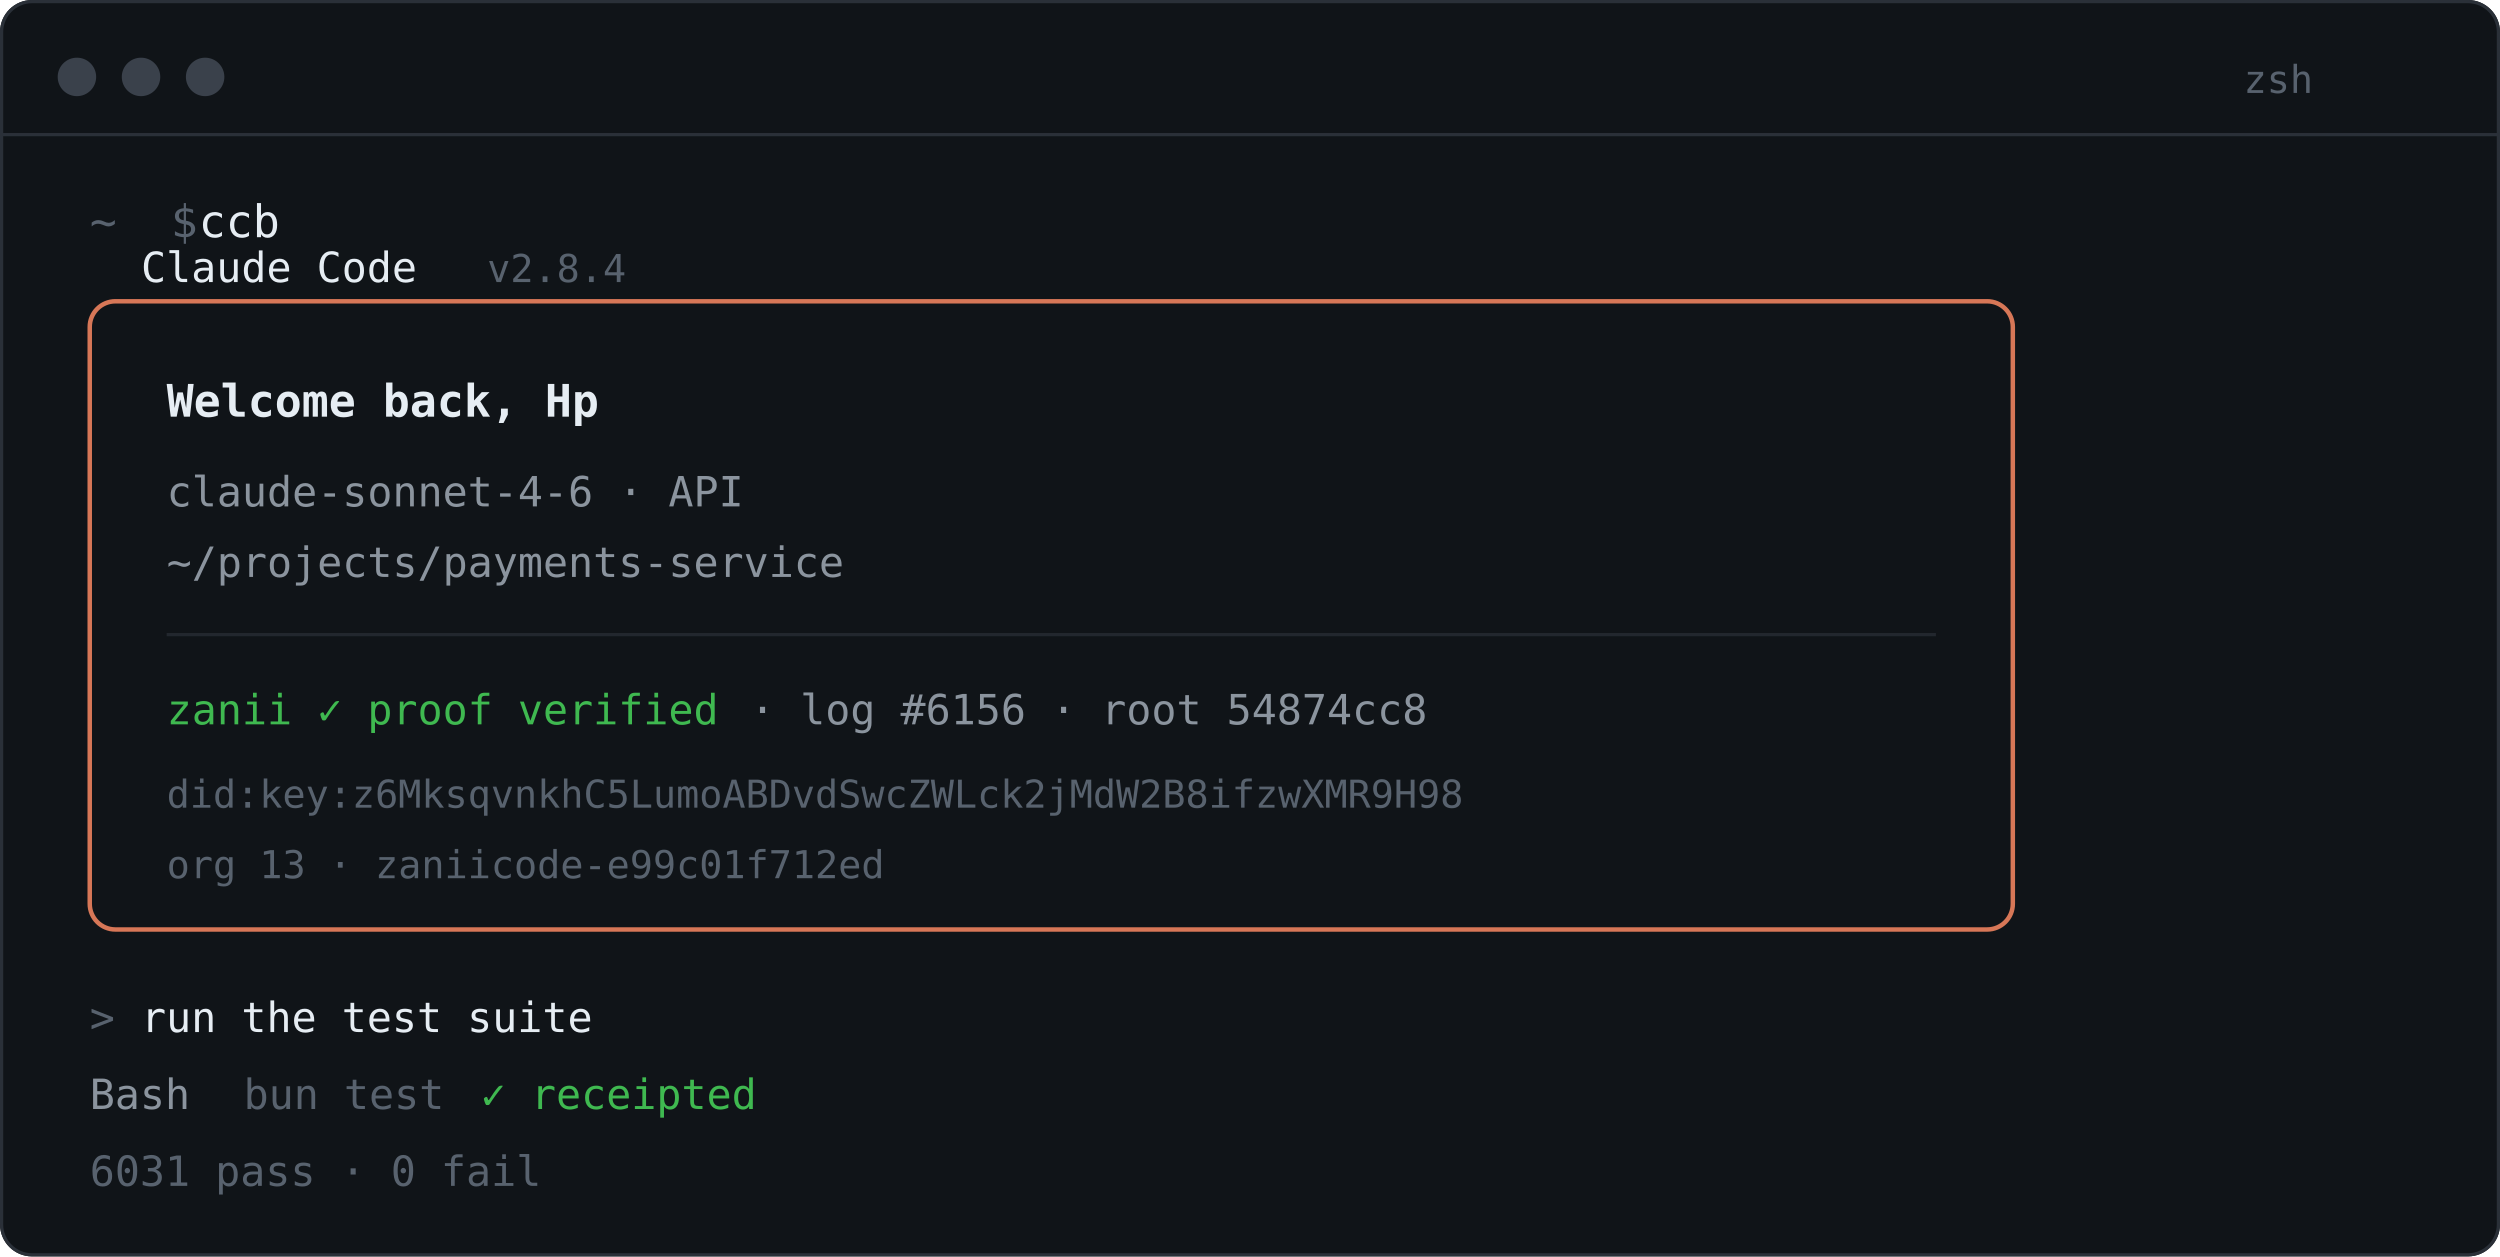
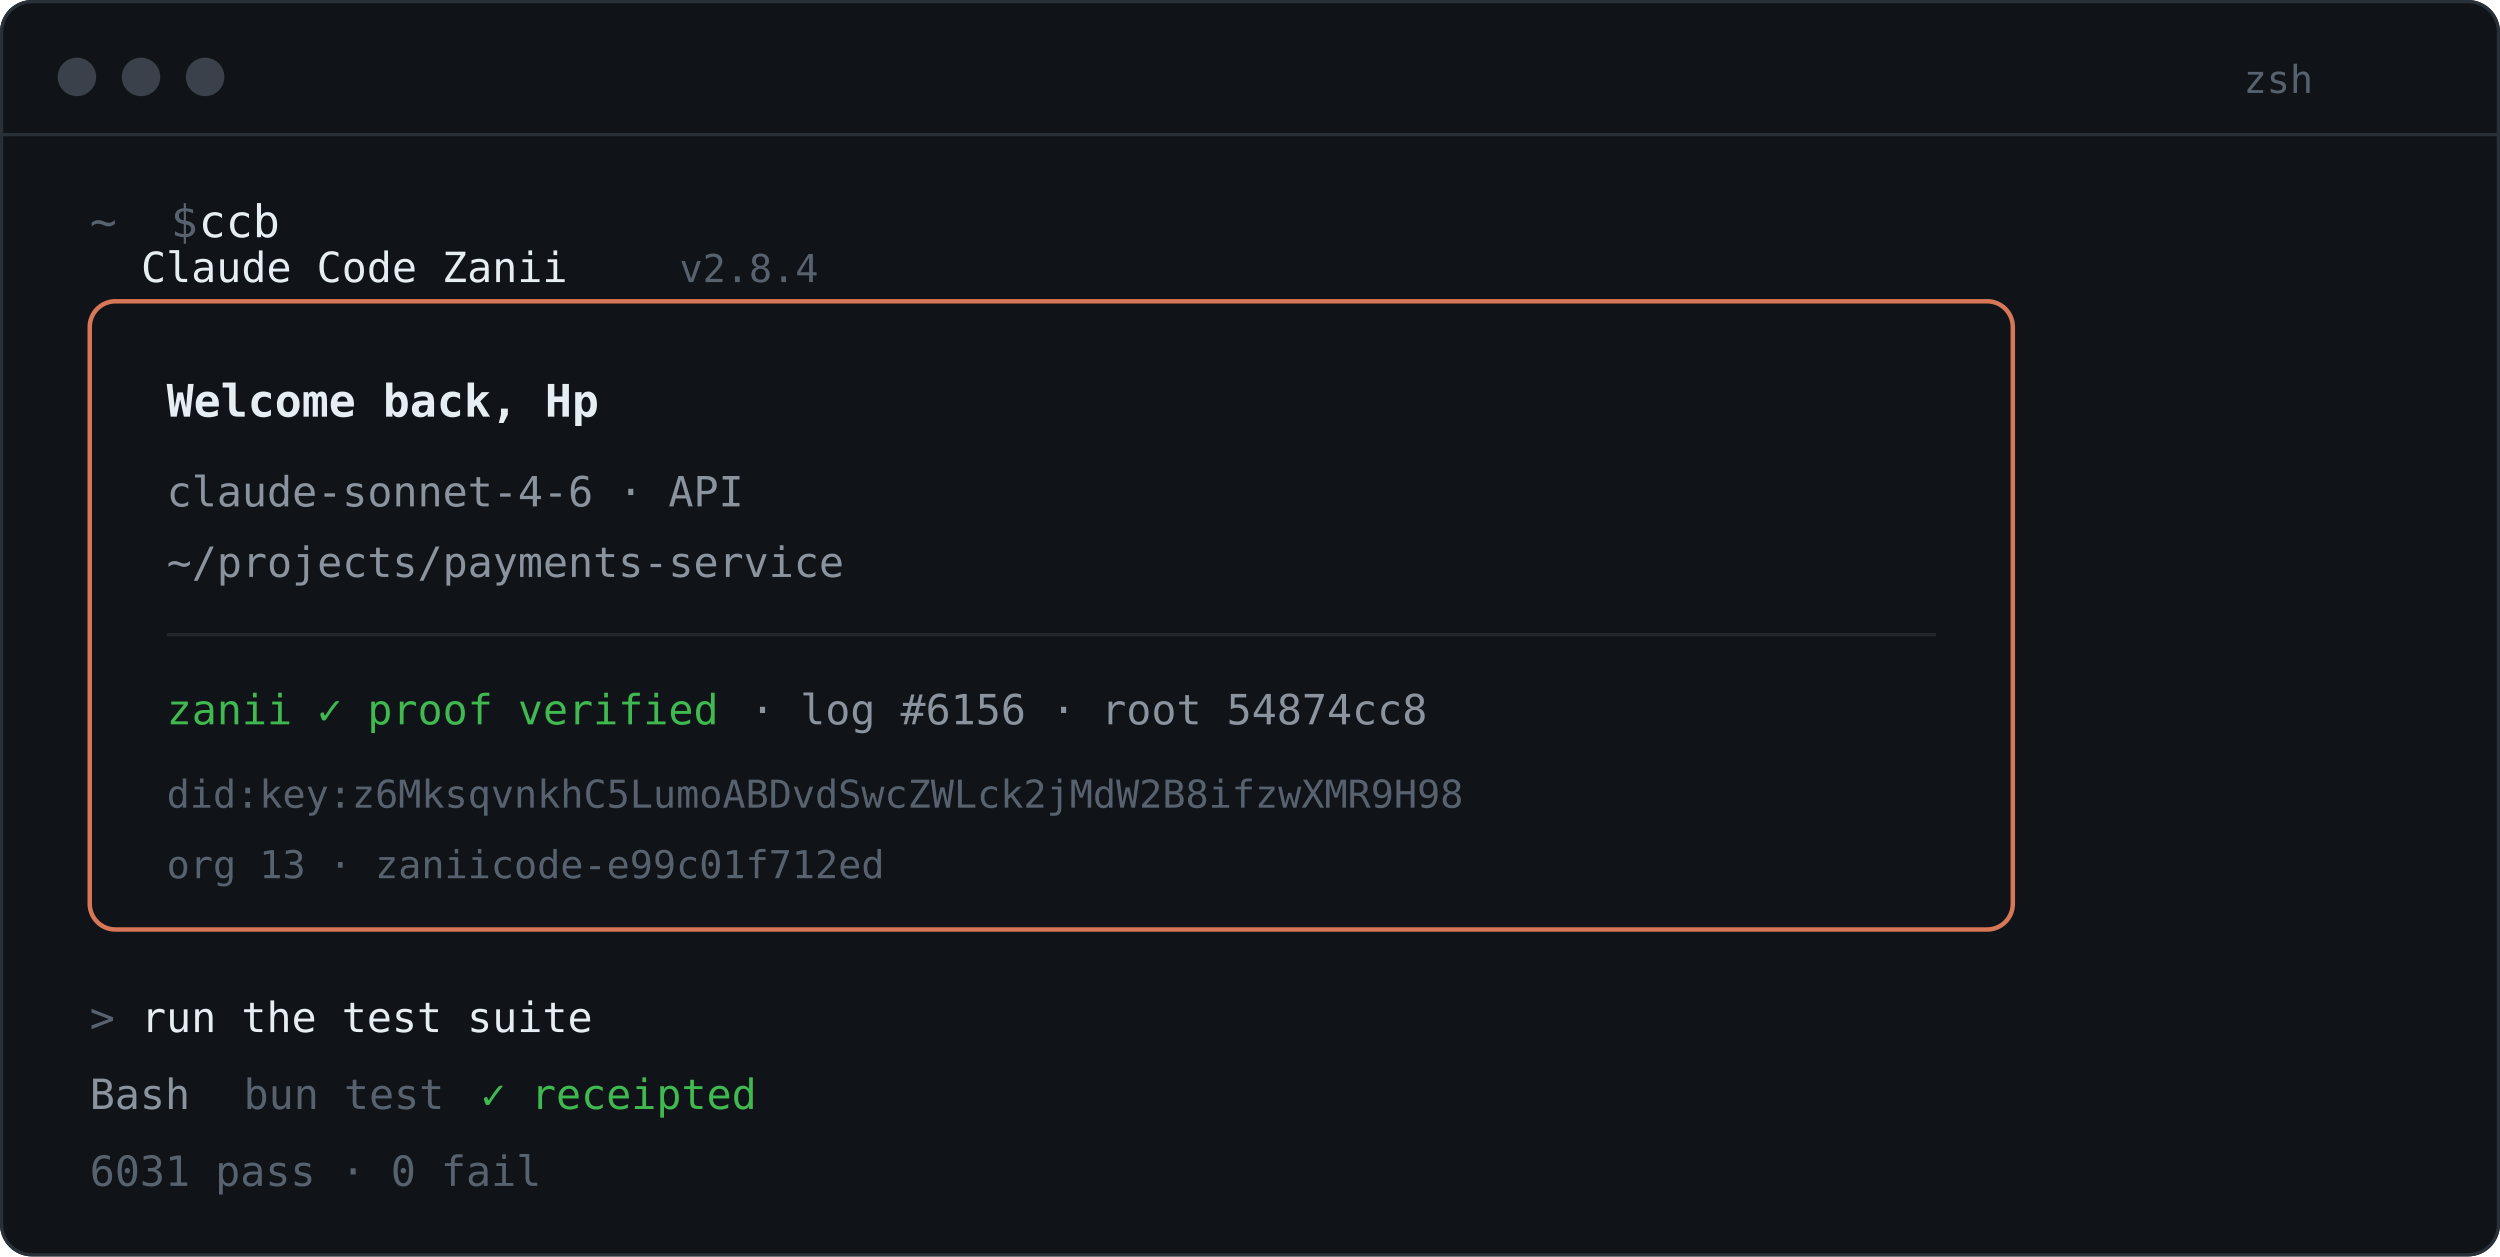
<svg xmlns="http://www.w3.org/2000/svg" width="780" height="392" viewBox="0 0 780 392" font-family="ui-monospace,'Cascadia Code','SF Mono',Menlo,Consolas,monospace">
  <rect x="0" y="0" width="780" height="392" rx="10" fill="#101418" />
  <rect x="0.5" y="0.5" width="779" height="391" rx="9.5" fill="none" stroke="#2a3038" />
  <circle cx="24" cy="24" r="6" fill="#3a414b" />
  <circle cx="44" cy="24" r="6" fill="#3a414b" />
  <circle cx="64" cy="24" r="6" fill="#3a414b" />
  <text x="700" y="29" fill="#58626e" font-size="12">zsh</text>
  <line x1="0" y1="42" x2="780" y2="42" stroke="#2a3038" />
  <text x="28" y="74" fill="#58626e" font-size="14">~  $ </text>
  <text x="62" y="74" fill="#e6edf3" font-size="14">ccb</text>
  <rect x="28" y="94" width="600" height="196" rx="8" fill="none" stroke="#d77757" stroke-width="1.4" />
-   <text x="44" y="94" dy="-6" fill="#e6edf3" font-size="13"> Claude Code </text>
-   <text x="152" y="88" fill="#58626e" font-size="12">v2.8.4</text>
+   <text x="44" y="94" dy="-6" fill="#e6edf3" font-size="13"> Claude Code Zanii </text>
+   <text x="212" y="88" fill="#58626e" font-size="12">v2.8.4</text>
  <text x="52" y="130" fill="#e6edf3" font-size="14" font-weight="bold">Welcome back, Hp</text>
  <text x="52" y="158" fill="#8b949e" font-size="13">claude-sonnet-4-6 · API</text>
  <text x="52" y="180" fill="#8b949e" font-size="13">~/projects/payments-service</text>
  <line x1="52" y1="198" x2="604" y2="198" stroke="#22272e" />
  <text x="52" y="226" fill="#3fb950" font-size="13">zanii ✓ proof verified</text>
  <text x="234" y="226" fill="#8b949e" font-size="13">· log #6156 · root 54874cc8</text>
  <text x="52" y="252" fill="#58626e" font-size="12">did:key:z6MksqvnkhC5LumoABDvdSwcZWLck2jMdW2B8ifzwXMR9H98</text>
  <text x="52" y="274" fill="#58626e" font-size="12">org 13 · zaniicode-e99c01f712ed</text>
  <text x="28" y="322" fill="#58626e" font-size="13">&gt;</text>
  <text x="44" y="322" fill="#e6edf3" font-size="13">run the test suite</text>
  <text x="28" y="346" fill="#8b949e" font-size="13">   Bash</text>
  <text x="76" y="346" fill="#58626e" font-size="13">bun test</text>
  <text x="150" y="346" fill="#3fb950" font-size="13">✓ receipted</text>
  <text x="28" y="370" fill="#58626e" font-size="13">   6031 pass · 0 fail</text>
</svg>
